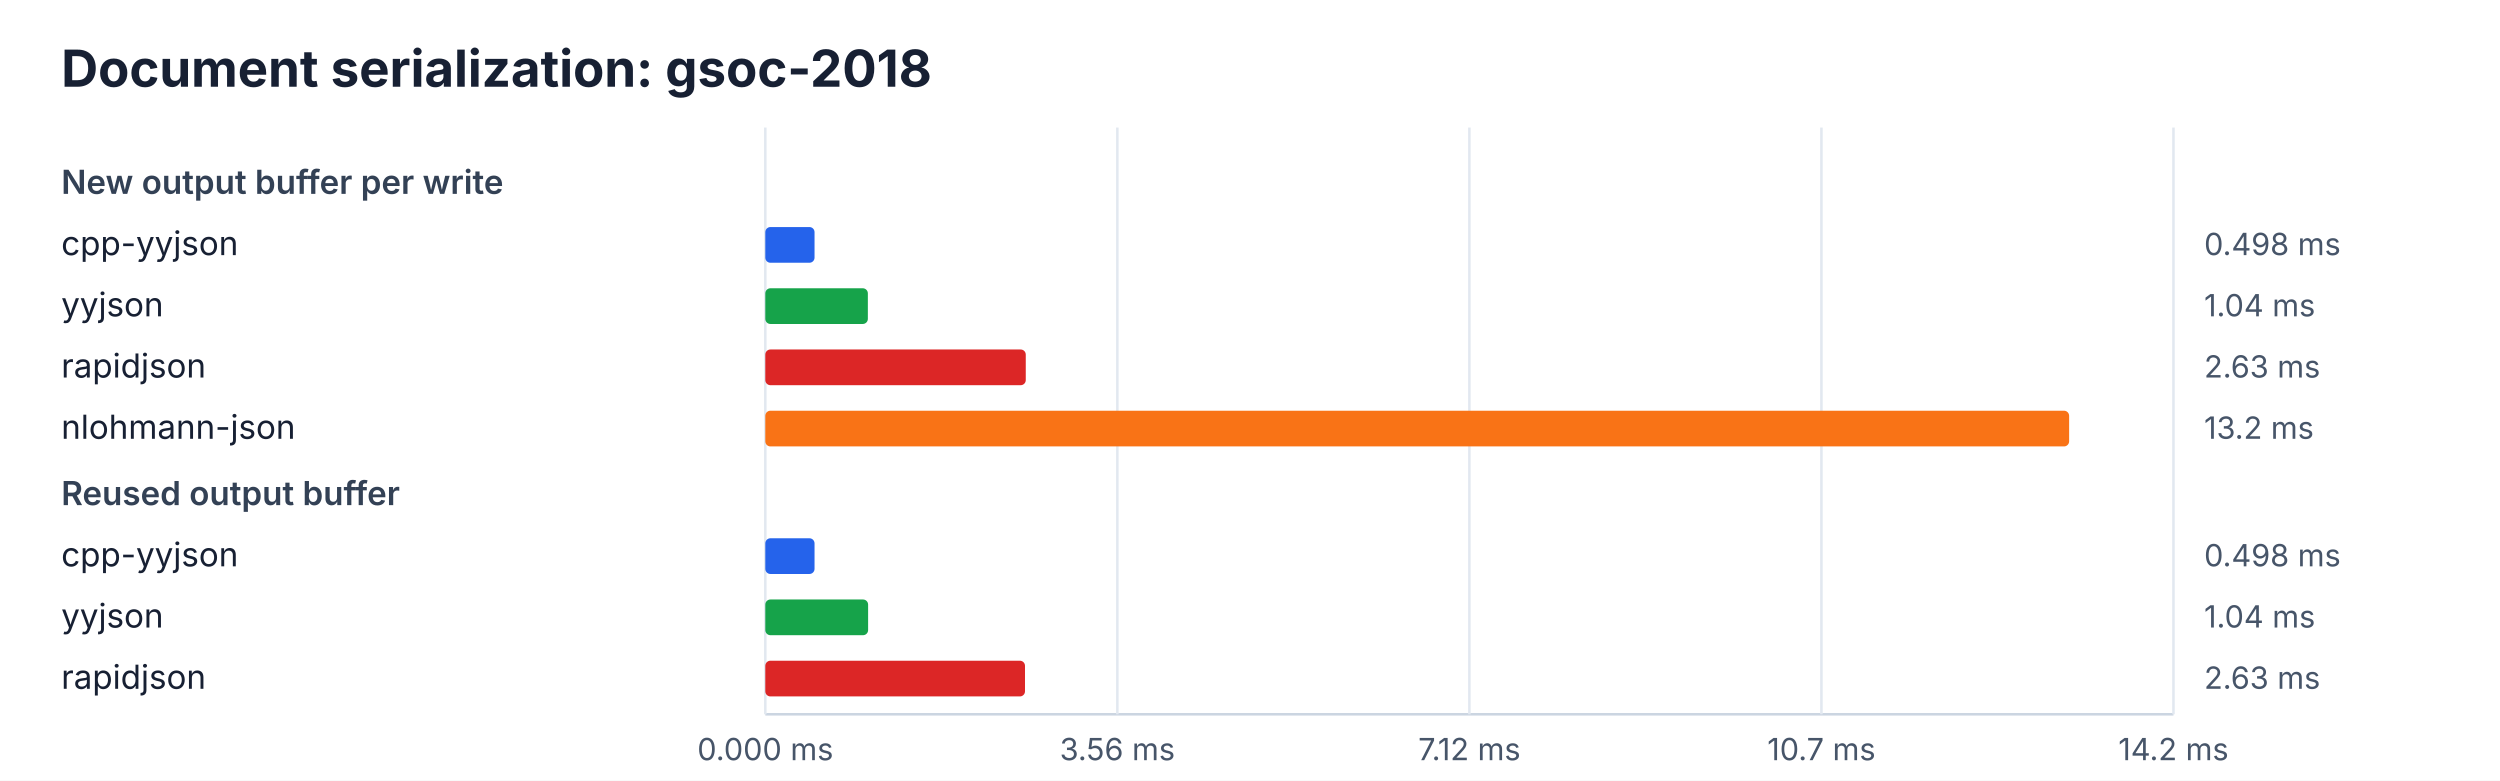
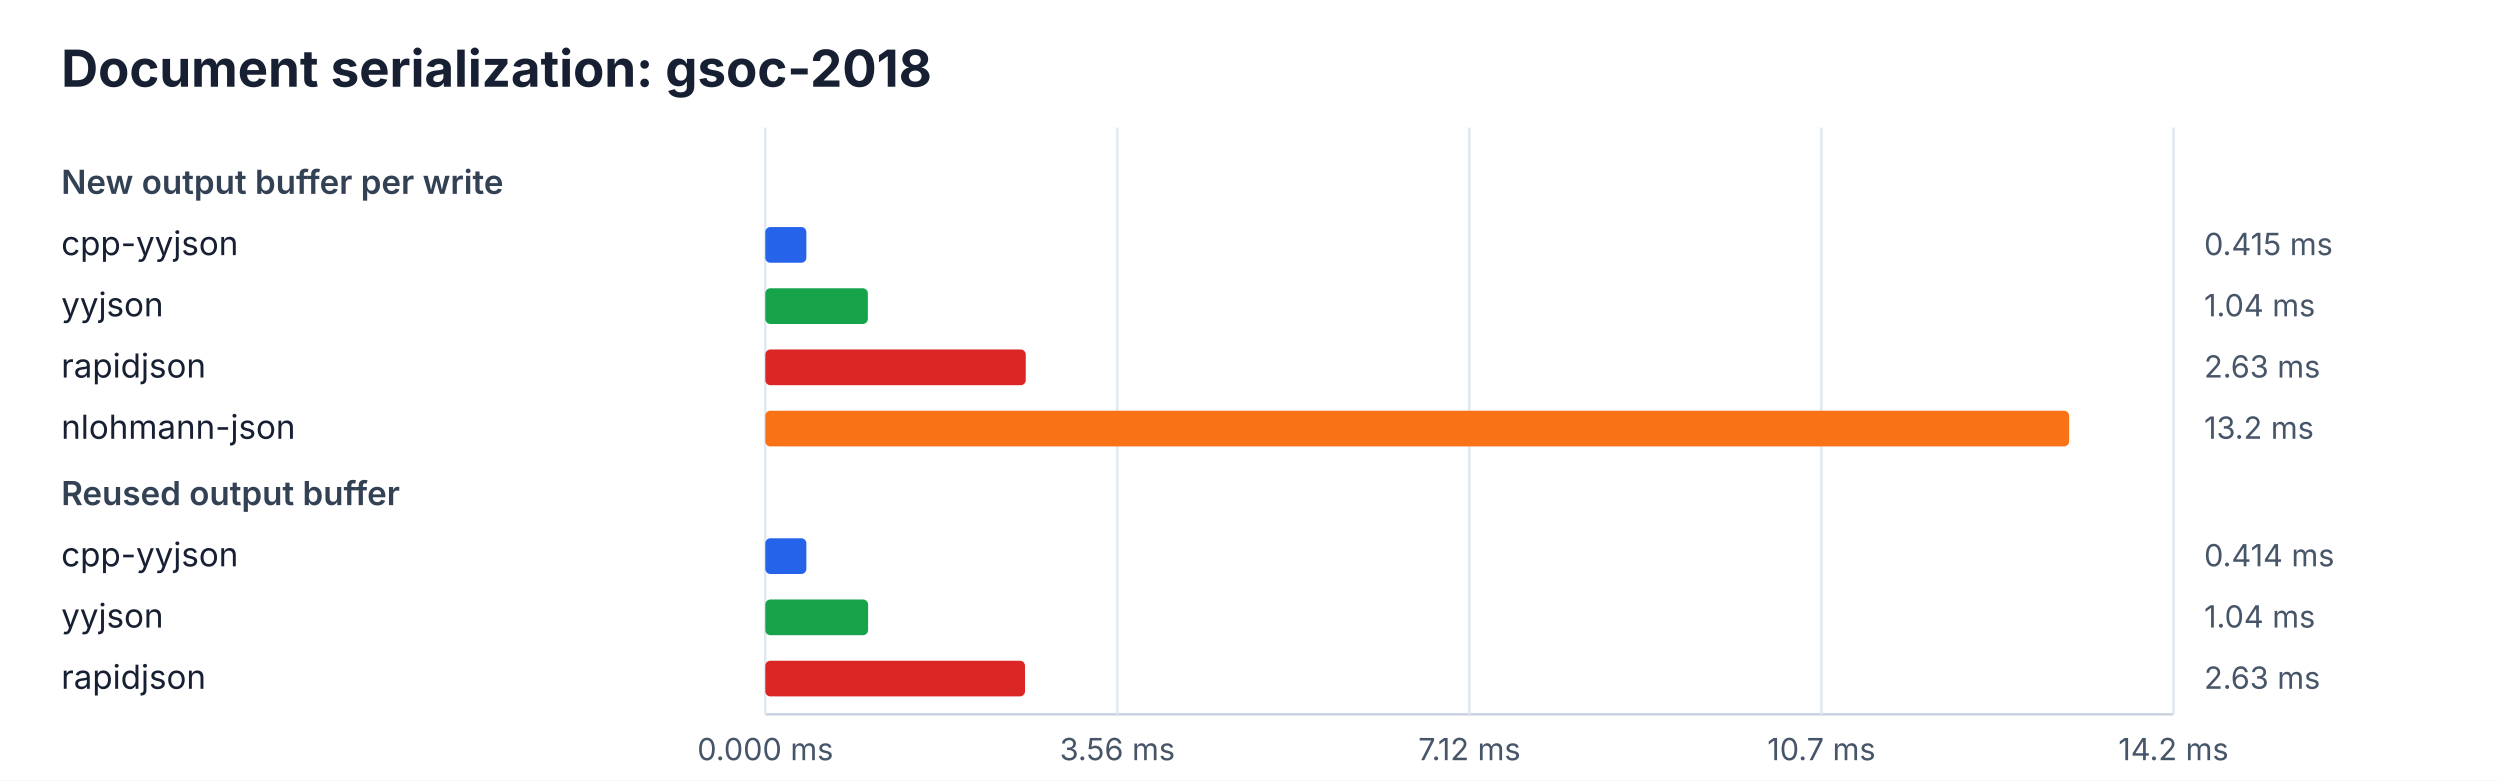
<svg xmlns="http://www.w3.org/2000/svg" width="980" height="306" viewBox="0 0 980 306">
  <rect width="100%" height="100%" fill="#ffffff" />
  <style>text{font-family:ui-sans-serif,system-ui,-apple-system,BlinkMacSystemFont,"Segoe UI",sans-serif;fill:#172033}.title{font-size:20px;font-weight:700}.heading{font-size:13px;font-weight:600;fill:#334155}.label{font-size:13px}.value{font-size:12px;fill:#475569}.axis{stroke:#cbd5e1;stroke-width:1}.grid{stroke:#e2e8f0;stroke-width:1}</style>
  <text x="24" y="34" class="title">Document serialization: gsoc-2018</text>
  <line x1="300" y1="280" x2="852" y2="280" class="axis" />
  <line x1="300.0" y1="50" x2="300.0" y2="280" class="grid" />
  <text x="300.0" y="298" class="value" text-anchor="middle">0.000 ms</text>
  <line x1="438.0" y1="50" x2="438.0" y2="280" class="grid" />
  <text x="438.0" y="298" class="value" text-anchor="middle">3.56 ms</text>
  <line x1="576.0" y1="50" x2="576.0" y2="280" class="grid" />
  <text x="576.0" y="298" class="value" text-anchor="middle">7.12 ms</text>
  <line x1="714.0" y1="50" x2="714.0" y2="280" class="grid" />
  <text x="714.0" y="298" class="value" text-anchor="middle">10.7 ms</text>
  <line x1="852.0" y1="50" x2="852.0" y2="280" class="grid" />
  <text x="852.0" y="298" class="value" text-anchor="middle">14.2 ms</text>
  <text x="24" y="76" class="heading">New output buffer per write</text>
  <text x="24" y="100" class="label">cpp-yyjson</text>
-   <rect x="300" y="89" width="19.3" height="14" rx="2" fill="#2563eb" />
-   <text x="864" y="100" class="value">0.498 ms</text>
+   <rect x="300" y="89" width="16.1" height="14" rx="2" fill="#2563eb" />
+   <text x="864" y="100" class="value">0.415 ms</text>
  <text x="24" y="124" class="label">yyjson</text>
  <rect x="300" y="113" width="40.2" height="14" rx="2" fill="#16a34a" />
  <text x="864" y="124" class="value">1.04 ms</text>
  <text x="24" y="148" class="label">rapidjson</text>
  <rect x="300" y="137" width="102.1" height="14" rx="2" fill="#dc2626" />
  <text x="864" y="148" class="value">2.63 ms</text>
  <text x="24" y="172" class="label">nlohmann-json</text>
  <rect x="300" y="161" width="511.1" height="14" rx="2" fill="#f97316" />
  <text x="864" y="172" class="value">13.2 ms</text>
  <text x="24" y="198" class="heading">Reused output buffer</text>
  <text x="24" y="222" class="label">cpp-yyjson</text>
-   <rect x="300" y="211" width="19.3" height="14" rx="2" fill="#2563eb" />
-   <text x="864" y="222" class="value">0.498 ms</text>
+   <rect x="300" y="211" width="16.1" height="14" rx="2" fill="#2563eb" />
+   <text x="864" y="222" class="value">0.414 ms</text>
  <text x="24" y="246" class="label">yyjson</text>
  <rect x="300" y="235" width="40.3" height="14" rx="2" fill="#16a34a" />
  <text x="864" y="246" class="value">1.04 ms</text>
  <text x="24" y="270" class="label">rapidjson</text>
  <rect x="300" y="259" width="101.8" height="14" rx="2" fill="#dc2626" />
  <text x="864" y="270" class="value">2.63 ms</text>
</svg>
